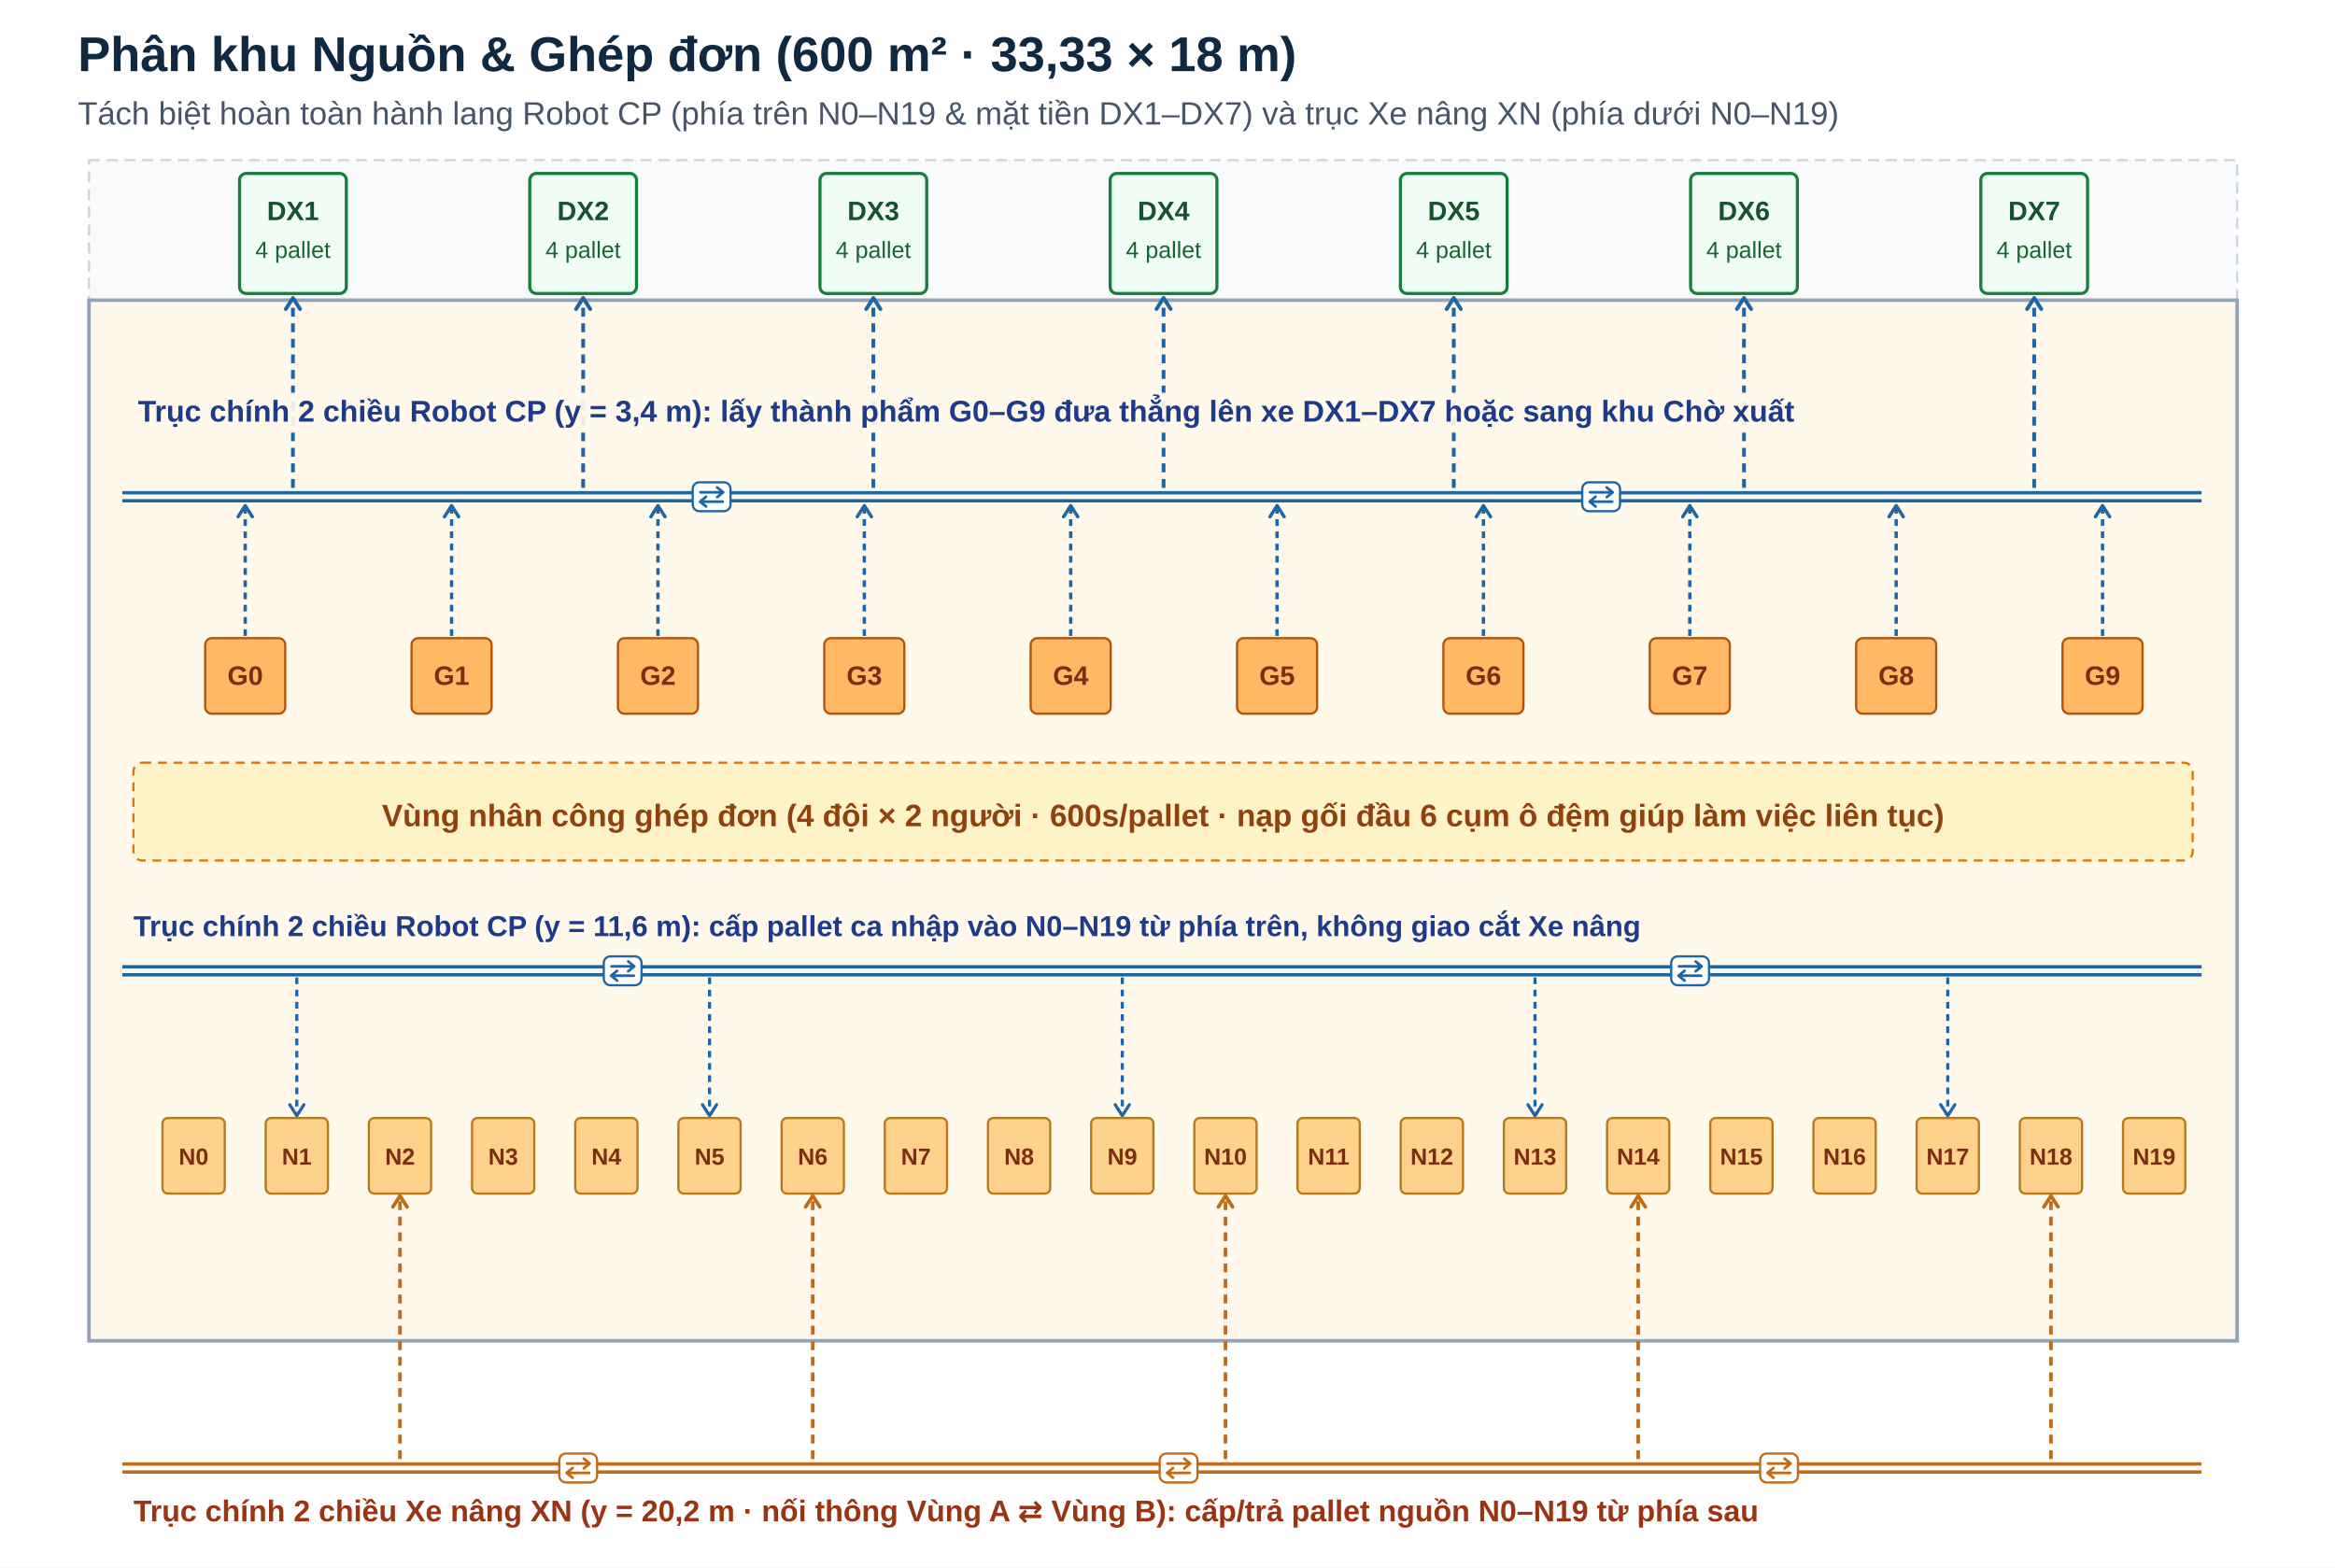
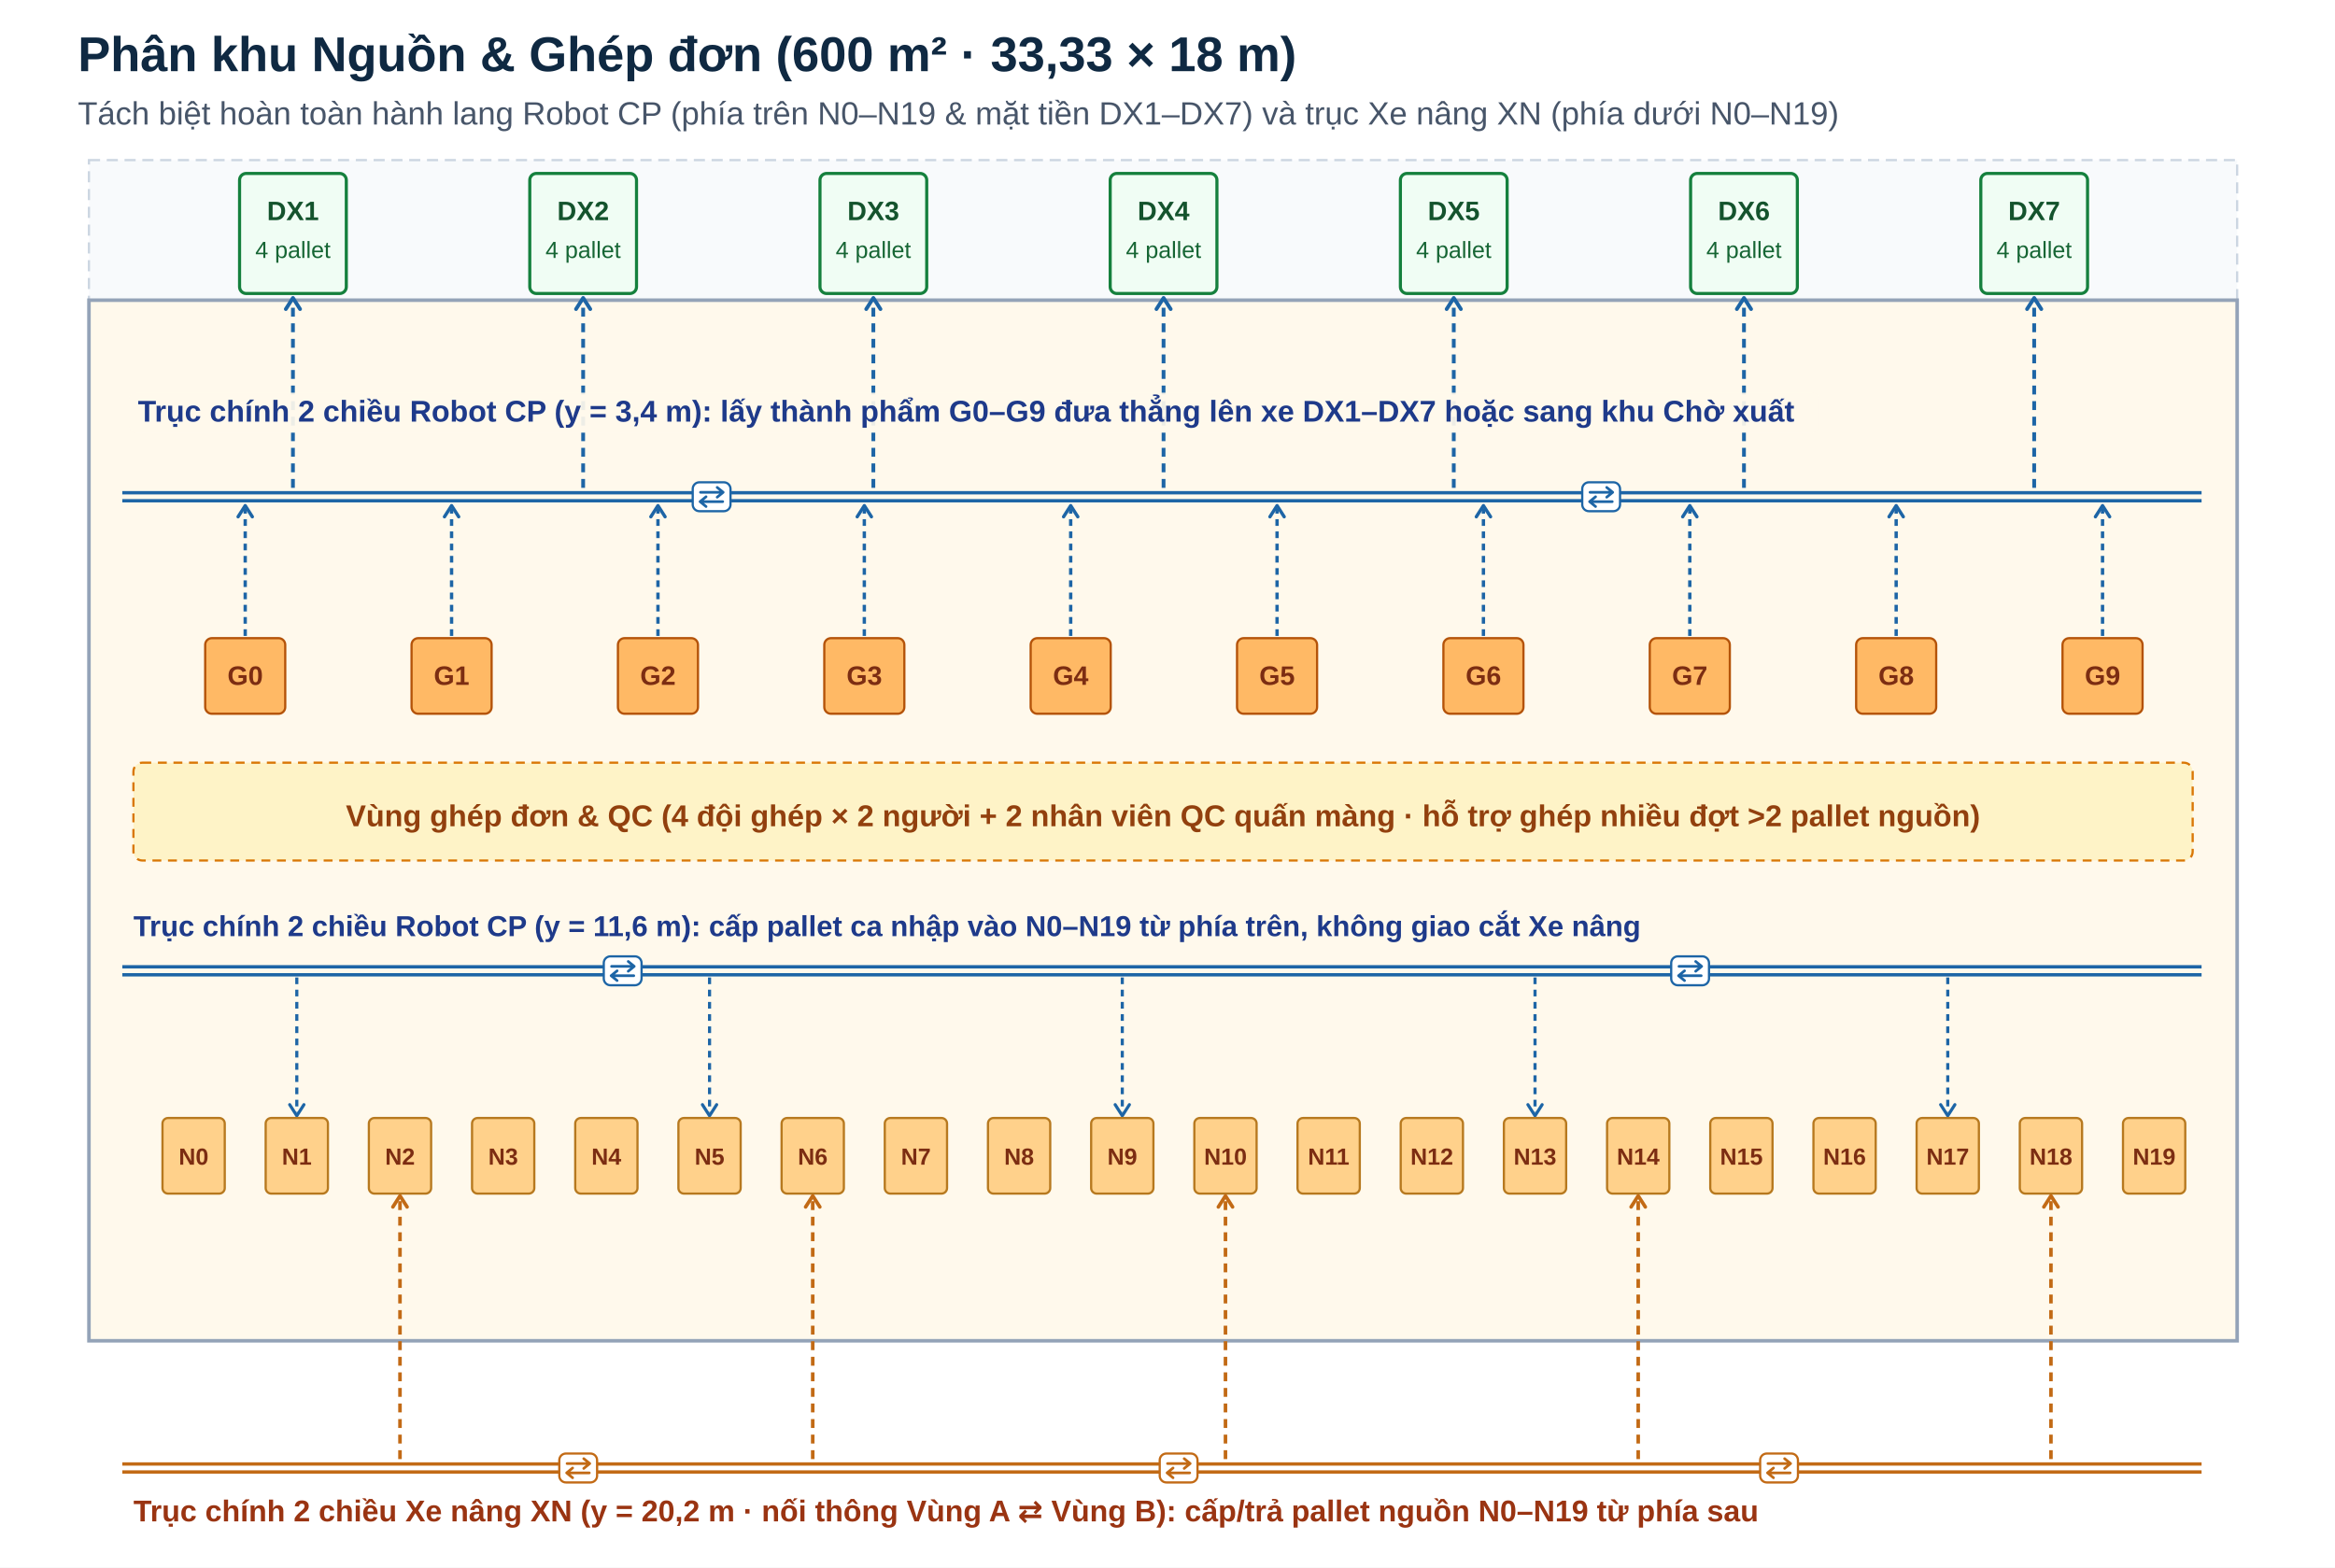
<svg xmlns="http://www.w3.org/2000/svg" width="1050" height="705" viewBox="0 0 1050 705">
  <rect width="100%" height="100%" fill="#ffffff" />
  <text x="35" y="32" font-family="Arial, sans-serif" font-size="22" font-weight="bold" fill="#0f2942">Phân khu Nguồn &amp; Ghép đơn (600 m² · 33,33 × 18 m)</text>
  <text x="35" y="56" font-family="Arial, sans-serif" font-size="14.5" fill="#475569">Tách biệt hoàn toàn hành lang Robot CP (phía trên N0–N19 &amp; mặt tiền DX1–DX7) và trục Xe nâng XN (phía dưới N0–N19)</text>
  <rect x="40" y="72" width="966" height="63" fill="#f8fafc" stroke="#cbd5e1" stroke-dasharray="5 3" />
  <rect x="40" y="135" width="966" height="468" fill="#fff9ec" stroke="#94a3b8" stroke-width="1.6" />
  <rect x="107.727" y="78" width="48" height="54" fill="#f0fdf4" stroke="#15803d" stroke-width="1.4" rx="3" />
  <text x="131.727" y="99" font-family="Arial, sans-serif" font-size="12" text-anchor="middle" font-weight="bold" fill="#14532d">DX1</text>
  <text x="131.727" y="116" font-family="Arial, sans-serif" font-size="10.5" text-anchor="middle" fill="#166534">4 pallet</text>
  <path d="M131.727 219.4L131.727 135.5" stroke="#1d65a6" stroke-width="1.7" fill="none" stroke-dasharray="4 3" />
  <path d="M128.527 139 L131.727 134 L134.927 139" stroke="#1d65a6" stroke-width="1.7" fill="none" stroke-linecap="round" stroke-linejoin="round" />
  <rect x="238.227" y="78" width="48" height="54" fill="#f0fdf4" stroke="#15803d" stroke-width="1.4" rx="3" />
  <text x="262.227" y="99" font-family="Arial, sans-serif" font-size="12" text-anchor="middle" font-weight="bold" fill="#14532d">DX2</text>
  <text x="262.227" y="116" font-family="Arial, sans-serif" font-size="10.5" text-anchor="middle" fill="#166534">4 pallet</text>
  <path d="M262.227 219.4L262.227 135.5" stroke="#1d65a6" stroke-width="1.7" fill="none" stroke-dasharray="4 3" />
  <path d="M259.027 139 L262.227 134 L265.427 139" stroke="#1d65a6" stroke-width="1.7" fill="none" stroke-linecap="round" stroke-linejoin="round" />
  <rect x="368.727" y="78" width="48" height="54" fill="#f0fdf4" stroke="#15803d" stroke-width="1.4" rx="3" />
  <text x="392.727" y="99" font-family="Arial, sans-serif" font-size="12" text-anchor="middle" font-weight="bold" fill="#14532d">DX3</text>
  <text x="392.727" y="116" font-family="Arial, sans-serif" font-size="10.5" text-anchor="middle" fill="#166534">4 pallet</text>
  <path d="M392.727 219.4L392.727 135.5" stroke="#1d65a6" stroke-width="1.7" fill="none" stroke-dasharray="4 3" />
  <path d="M389.527 139 L392.727 134 L395.927 139" stroke="#1d65a6" stroke-width="1.7" fill="none" stroke-linecap="round" stroke-linejoin="round" />
  <rect x="499.227" y="78" width="48" height="54" fill="#f0fdf4" stroke="#15803d" stroke-width="1.4" rx="3" />
  <text x="523.227" y="99" font-family="Arial, sans-serif" font-size="12" text-anchor="middle" font-weight="bold" fill="#14532d">DX4</text>
  <text x="523.227" y="116" font-family="Arial, sans-serif" font-size="10.5" text-anchor="middle" fill="#166534">4 pallet</text>
  <path d="M523.227 219.4L523.227 135.5" stroke="#1d65a6" stroke-width="1.7" fill="none" stroke-dasharray="4 3" />
  <path d="M520.027 139 L523.227 134 L526.427 139" stroke="#1d65a6" stroke-width="1.7" fill="none" stroke-linecap="round" stroke-linejoin="round" />
  <rect x="629.727" y="78" width="48" height="54" fill="#f0fdf4" stroke="#15803d" stroke-width="1.4" rx="3" />
  <text x="653.727" y="99" font-family="Arial, sans-serif" font-size="12" text-anchor="middle" font-weight="bold" fill="#14532d">DX5</text>
  <text x="653.727" y="116" font-family="Arial, sans-serif" font-size="10.5" text-anchor="middle" fill="#166534">4 pallet</text>
  <path d="M653.727 219.4L653.727 135.5" stroke="#1d65a6" stroke-width="1.7" fill="none" stroke-dasharray="4 3" />
  <path d="M650.527 139 L653.727 134 L656.927 139" stroke="#1d65a6" stroke-width="1.7" fill="none" stroke-linecap="round" stroke-linejoin="round" />
  <rect x="760.227" y="78" width="48" height="54" fill="#f0fdf4" stroke="#15803d" stroke-width="1.4" rx="3" />
  <text x="784.227" y="99" font-family="Arial, sans-serif" font-size="12" text-anchor="middle" font-weight="bold" fill="#14532d">DX6</text>
  <text x="784.227" y="116" font-family="Arial, sans-serif" font-size="10.5" text-anchor="middle" fill="#166534">4 pallet</text>
  <path d="M784.227 219.4L784.227 135.5" stroke="#1d65a6" stroke-width="1.7" fill="none" stroke-dasharray="4 3" />
  <path d="M781.027 139 L784.227 134 L787.427 139" stroke="#1d65a6" stroke-width="1.7" fill="none" stroke-linecap="round" stroke-linejoin="round" />
  <rect x="890.727" y="78" width="48" height="54" fill="#f0fdf4" stroke="#15803d" stroke-width="1.4" rx="3" />
  <text x="914.727" y="99" font-family="Arial, sans-serif" font-size="12" text-anchor="middle" font-weight="bold" fill="#14532d">DX7</text>
  <text x="914.727" y="116" font-family="Arial, sans-serif" font-size="10.5" text-anchor="middle" fill="#166534">4 pallet</text>
  <path d="M914.727 219.4L914.727 135.5" stroke="#1d65a6" stroke-width="1.7" fill="none" stroke-dasharray="4 3" />
  <path d="M911.527 139 L914.727 134 L917.927 139" stroke="#1d65a6" stroke-width="1.7" fill="none" stroke-linecap="round" stroke-linejoin="round" />
  <path d="M55 221.6L990 221.6" stroke="#1d65a6" stroke-width="1.5" fill="none" />
  <path d="M55 225.2L990 225.2" stroke="#1d65a6" stroke-width="1.5" fill="none" />
  <rect x="311.5" y="216.9" width="17" height="13" rx="3" fill="#ffffff" stroke="#1d65a6" stroke-width="1" />
  <path d="M315 221.4 L325 221.4 M322.5 219.2 L325.2 221.4 L322.5 223.6 M325 225.6 L315 225.6 M317.5 223.4 L314.8 225.6 L317.5 227.8" stroke="#1d65a6" stroke-width="1.2" fill="none" stroke-linecap="round" stroke-linejoin="round" />
  <rect x="711.5" y="216.9" width="17" height="13" rx="3" fill="#ffffff" stroke="#1d65a6" stroke-width="1" />
  <path d="M715 221.4 L725 221.4 M722.5 219.2 L725.2 221.4 L722.5 223.6 M725 225.6 L715 225.6 M717.5 223.4 L714.8 225.6 L717.5 227.8" stroke="#1d65a6" stroke-width="1.2" fill="none" stroke-linecap="round" stroke-linejoin="round" />
  <rect x="58" y="176.6" width="760" height="18" rx="3" fill="#fff9ec" opacity="0.92" />
  <text x="62" y="189.6" font-family="Arial, sans-serif" font-size="13.5" font-weight="bold" fill="#1e3a8a">Trục chính 2 chiều Robot CP (y = 3,4 m): lấy thành phẩm G0–G9 đưa thẳng lên xe DX1–DX7 hoặc sang khu Chờ xuất</text>
  <path d="M110.267 286L110.267 228.9" stroke="#1d65a6" stroke-width="1.5" fill="none" stroke-dasharray="3 2.5" />
  <path d="M107.067 232.4 L110.267 227.4 L113.467 232.4" stroke="#1d65a6" stroke-width="1.5" fill="none" stroke-linecap="round" stroke-linejoin="round" />
  <rect x="92.267" y="287" width="36" height="34" fill="#ffb965" stroke="#b45309" rx="3" />
  <text x="110.267" y="308" font-family="Arial, sans-serif" font-size="12" text-anchor="middle" font-weight="bold" fill="#7c2d12">G0</text>
  <path d="M203.067 286L203.067 228.9" stroke="#1d65a6" stroke-width="1.5" fill="none" stroke-dasharray="3 2.5" />
  <path d="M199.867 232.4 L203.067 227.4 L206.267 232.4" stroke="#1d65a6" stroke-width="1.5" fill="none" stroke-linecap="round" stroke-linejoin="round" />
  <rect x="185.067" y="287" width="36" height="34" fill="#ffb965" stroke="#b45309" rx="3" />
  <text x="203.067" y="308" font-family="Arial, sans-serif" font-size="12" text-anchor="middle" font-weight="bold" fill="#7c2d12">G1</text>
  <path d="M295.867 286L295.867 228.9" stroke="#1d65a6" stroke-width="1.5" fill="none" stroke-dasharray="3 2.5" />
  <path d="M292.667 232.4 L295.867 227.4 L299.067 232.4" stroke="#1d65a6" stroke-width="1.5" fill="none" stroke-linecap="round" stroke-linejoin="round" />
  <rect x="277.867" y="287" width="36" height="34" fill="#ffb965" stroke="#b45309" rx="3" />
  <text x="295.867" y="308" font-family="Arial, sans-serif" font-size="12" text-anchor="middle" font-weight="bold" fill="#7c2d12">G2</text>
  <path d="M388.667 286L388.667 228.9" stroke="#1d65a6" stroke-width="1.5" fill="none" stroke-dasharray="3 2.5" />
  <path d="M385.467 232.4 L388.667 227.4 L391.867 232.4" stroke="#1d65a6" stroke-width="1.5" fill="none" stroke-linecap="round" stroke-linejoin="round" />
  <rect x="370.667" y="287" width="36" height="34" fill="#ffb965" stroke="#b45309" rx="3" />
  <text x="388.667" y="308" font-family="Arial, sans-serif" font-size="12" text-anchor="middle" font-weight="bold" fill="#7c2d12">G3</text>
  <path d="M481.467 286L481.467 228.9" stroke="#1d65a6" stroke-width="1.5" fill="none" stroke-dasharray="3 2.5" />
  <path d="M478.267 232.4 L481.467 227.4 L484.667 232.4" stroke="#1d65a6" stroke-width="1.5" fill="none" stroke-linecap="round" stroke-linejoin="round" />
  <rect x="463.467" y="287" width="36" height="34" fill="#ffb965" stroke="#b45309" rx="3" />
  <text x="481.467" y="308" font-family="Arial, sans-serif" font-size="12" text-anchor="middle" font-weight="bold" fill="#7c2d12">G4</text>
  <path d="M574.267 286L574.267 228.9" stroke="#1d65a6" stroke-width="1.5" fill="none" stroke-dasharray="3 2.5" />
  <path d="M571.067 232.4 L574.267 227.4 L577.467 232.4" stroke="#1d65a6" stroke-width="1.5" fill="none" stroke-linecap="round" stroke-linejoin="round" />
  <rect x="556.267" y="287" width="36" height="34" fill="#ffb965" stroke="#b45309" rx="3" />
  <text x="574.267" y="308" font-family="Arial, sans-serif" font-size="12" text-anchor="middle" font-weight="bold" fill="#7c2d12">G5</text>
  <path d="M667.067 286L667.067 228.9" stroke="#1d65a6" stroke-width="1.5" fill="none" stroke-dasharray="3 2.5" />
  <path d="M663.867 232.4 L667.067 227.4 L670.267 232.4" stroke="#1d65a6" stroke-width="1.5" fill="none" stroke-linecap="round" stroke-linejoin="round" />
  <rect x="649.067" y="287" width="36" height="34" fill="#ffb965" stroke="#b45309" rx="3" />
  <text x="667.067" y="308" font-family="Arial, sans-serif" font-size="12" text-anchor="middle" font-weight="bold" fill="#7c2d12">G6</text>
  <path d="M759.867 286L759.867 228.9" stroke="#1d65a6" stroke-width="1.5" fill="none" stroke-dasharray="3 2.5" />
  <path d="M756.667 232.4 L759.867 227.4 L763.067 232.4" stroke="#1d65a6" stroke-width="1.5" fill="none" stroke-linecap="round" stroke-linejoin="round" />
  <rect x="741.867" y="287" width="36" height="34" fill="#ffb965" stroke="#b45309" rx="3" />
  <text x="759.867" y="308" font-family="Arial, sans-serif" font-size="12" text-anchor="middle" font-weight="bold" fill="#7c2d12">G7</text>
  <path d="M852.667 286L852.667 228.9" stroke="#1d65a6" stroke-width="1.5" fill="none" stroke-dasharray="3 2.5" />
  <path d="M849.467 232.4 L852.667 227.4 L855.867 232.4" stroke="#1d65a6" stroke-width="1.5" fill="none" stroke-linecap="round" stroke-linejoin="round" />
  <rect x="834.667" y="287" width="36" height="34" fill="#ffb965" stroke="#b45309" rx="3" />
  <text x="852.667" y="308" font-family="Arial, sans-serif" font-size="12" text-anchor="middle" font-weight="bold" fill="#7c2d12">G8</text>
  <path d="M945.467 286L945.467 228.9" stroke="#1d65a6" stroke-width="1.5" fill="none" stroke-dasharray="3 2.5" />
  <path d="M942.267 232.4 L945.467 227.4 L948.667 232.4" stroke="#1d65a6" stroke-width="1.5" fill="none" stroke-linecap="round" stroke-linejoin="round" />
  <rect x="927.467" y="287" width="36" height="34" fill="#ffb965" stroke="#b45309" rx="3" />
  <text x="945.467" y="308" font-family="Arial, sans-serif" font-size="12" text-anchor="middle" font-weight="bold" fill="#7c2d12">G9</text>
  <rect x="60" y="343" width="926" height="44" fill="#fef3c7" stroke="#d97706" stroke-dasharray="4 3" rx="4" />
-   <text x="523" y="371.6" font-family="Arial, sans-serif" font-size="14" text-anchor="middle" font-weight="bold" fill="#92400e">Vùng nhân công ghép đơn (4 đội × 2 người · 600s/pallet · nạp gối đầu 6 cụm ô đệm giúp làm việc liên tục)</text>
+   <text x="523" y="371.6" font-family="Arial, sans-serif" font-size="13.6" text-anchor="middle" font-weight="bold" fill="#92400e">Vùng ghép đơn &amp; QC (4 đội ghép × 2 người + 2 nhân viên QC quấn màng · hỗ trợ ghép nhiều đợt &gt;2 pallet nguồn)</text>
  <path d="M55 434.8L990 434.8" stroke="#1d65a6" stroke-width="1.5" fill="none" />
  <path d="M55 438.4L990 438.4" stroke="#1d65a6" stroke-width="1.5" fill="none" />
  <rect x="271.5" y="430.1" width="17" height="13" rx="3" fill="#ffffff" stroke="#1d65a6" stroke-width="1" />
  <path d="M275 434.6 L285 434.6 M282.5 432.4 L285.2 434.6 L282.5 436.8 M285 438.8 L275 438.8 M277.5 436.6 L274.8 438.8 L277.5 441" stroke="#1d65a6" stroke-width="1.2" fill="none" stroke-linecap="round" stroke-linejoin="round" />
  <rect x="751.5" y="430.1" width="17" height="13" rx="3" fill="#ffffff" stroke="#1d65a6" stroke-width="1" />
  <path d="M755 434.6 L765 434.6 M762.5 432.4 L765.2 434.6 L762.5 436.8 M765 438.8 L755 438.8 M757.5 436.6 L754.8 438.8 L757.5 441" stroke="#1d65a6" stroke-width="1.2" fill="none" stroke-linecap="round" stroke-linejoin="round" />
  <text x="60" y="421" font-family="Arial, sans-serif" font-size="13" font-weight="bold" fill="#1e3a8a">Trục chính 2 chiều Robot CP (y = 11,6 m): cấp pallet ca nhập vào N0–N19 từ phía trên, không giao cắt Xe nâng</text>
  <rect x="73.067" y="502.8" width="28" height="34" fill="#ffd18b" stroke="#b7791f" rx="2.5" />
  <text x="87.067" y="523.8" font-family="Arial, sans-serif" font-size="10.5" text-anchor="middle" font-weight="bold" fill="#7c2d12">N0</text>
  <path d="M133.467 439.6L133.467 500.3" stroke="#1d65a6" stroke-width="1.4" fill="none" stroke-dasharray="3 2.5" />
  <path d="M130.267 496.8 L133.467 501.8 L136.667 496.8" stroke="#1d65a6" stroke-width="1.4" fill="none" stroke-linecap="round" stroke-linejoin="round" />
  <rect x="119.467" y="502.8" width="28" height="34" fill="#ffd18b" stroke="#b7791f" rx="2.5" />
  <text x="133.467" y="523.8" font-family="Arial, sans-serif" font-size="10.5" text-anchor="middle" font-weight="bold" fill="#7c2d12">N1</text>
  <rect x="165.867" y="502.8" width="28" height="34" fill="#ffd18b" stroke="#b7791f" rx="2.5" />
  <text x="179.867" y="523.8" font-family="Arial, sans-serif" font-size="10.5" text-anchor="middle" font-weight="bold" fill="#7c2d12">N2</text>
  <path d="M179.867 656.2L179.867 539.3" stroke="#c26a15" stroke-width="1.6" fill="none" stroke-dasharray="4 3" />
  <path d="M176.667 542.8 L179.867 537.8 L183.067 542.8" stroke="#c26a15" stroke-width="1.6" fill="none" stroke-linecap="round" stroke-linejoin="round" />
  <rect x="212.267" y="502.8" width="28" height="34" fill="#ffd18b" stroke="#b7791f" rx="2.5" />
  <text x="226.267" y="523.8" font-family="Arial, sans-serif" font-size="10.5" text-anchor="middle" font-weight="bold" fill="#7c2d12">N3</text>
  <rect x="258.667" y="502.8" width="28" height="34" fill="#ffd18b" stroke="#b7791f" rx="2.5" />
  <text x="272.667" y="523.8" font-family="Arial, sans-serif" font-size="10.5" text-anchor="middle" font-weight="bold" fill="#7c2d12">N4</text>
  <path d="M319.067 439.6L319.067 500.3" stroke="#1d65a6" stroke-width="1.4" fill="none" stroke-dasharray="3 2.5" />
  <path d="M315.867 496.8 L319.067 501.8 L322.267 496.8" stroke="#1d65a6" stroke-width="1.4" fill="none" stroke-linecap="round" stroke-linejoin="round" />
  <rect x="305.067" y="502.8" width="28" height="34" fill="#ffd18b" stroke="#b7791f" rx="2.5" />
  <text x="319.067" y="523.8" font-family="Arial, sans-serif" font-size="10.5" text-anchor="middle" font-weight="bold" fill="#7c2d12">N5</text>
  <rect x="351.467" y="502.8" width="28" height="34" fill="#ffd18b" stroke="#b7791f" rx="2.5" />
  <text x="365.467" y="523.8" font-family="Arial, sans-serif" font-size="10.5" text-anchor="middle" font-weight="bold" fill="#7c2d12">N6</text>
  <path d="M365.467 656.2L365.467 539.3" stroke="#c26a15" stroke-width="1.6" fill="none" stroke-dasharray="4 3" />
  <path d="M362.267 542.8 L365.467 537.8 L368.667 542.8" stroke="#c26a15" stroke-width="1.6" fill="none" stroke-linecap="round" stroke-linejoin="round" />
  <rect x="397.867" y="502.8" width="28" height="34" fill="#ffd18b" stroke="#b7791f" rx="2.5" />
  <text x="411.867" y="523.8" font-family="Arial, sans-serif" font-size="10.5" text-anchor="middle" font-weight="bold" fill="#7c2d12">N7</text>
  <rect x="444.267" y="502.8" width="28" height="34" fill="#ffd18b" stroke="#b7791f" rx="2.5" />
  <text x="458.267" y="523.8" font-family="Arial, sans-serif" font-size="10.5" text-anchor="middle" font-weight="bold" fill="#7c2d12">N8</text>
  <path d="M504.667 439.6L504.667 500.3" stroke="#1d65a6" stroke-width="1.4" fill="none" stroke-dasharray="3 2.5" />
  <path d="M501.467 496.8 L504.667 501.8 L507.867 496.8" stroke="#1d65a6" stroke-width="1.4" fill="none" stroke-linecap="round" stroke-linejoin="round" />
  <rect x="490.667" y="502.8" width="28" height="34" fill="#ffd18b" stroke="#b7791f" rx="2.5" />
  <text x="504.667" y="523.8" font-family="Arial, sans-serif" font-size="10.5" text-anchor="middle" font-weight="bold" fill="#7c2d12">N9</text>
  <rect x="537.067" y="502.8" width="28" height="34" fill="#ffd18b" stroke="#b7791f" rx="2.5" />
  <text x="551.067" y="523.8" font-family="Arial, sans-serif" font-size="10.5" text-anchor="middle" font-weight="bold" fill="#7c2d12">N10</text>
  <path d="M551.067 656.2L551.067 539.3" stroke="#c26a15" stroke-width="1.6" fill="none" stroke-dasharray="4 3" />
  <path d="M547.867 542.8 L551.067 537.8 L554.267 542.8" stroke="#c26a15" stroke-width="1.6" fill="none" stroke-linecap="round" stroke-linejoin="round" />
  <rect x="583.467" y="502.8" width="28" height="34" fill="#ffd18b" stroke="#b7791f" rx="2.5" />
  <text x="597.467" y="523.8" font-family="Arial, sans-serif" font-size="10.5" text-anchor="middle" font-weight="bold" fill="#7c2d12">N11</text>
  <rect x="629.867" y="502.8" width="28" height="34" fill="#ffd18b" stroke="#b7791f" rx="2.5" />
  <text x="643.867" y="523.8" font-family="Arial, sans-serif" font-size="10.5" text-anchor="middle" font-weight="bold" fill="#7c2d12">N12</text>
  <path d="M690.267 439.6L690.267 500.3" stroke="#1d65a6" stroke-width="1.4" fill="none" stroke-dasharray="3 2.5" />
  <path d="M687.067 496.8 L690.267 501.8 L693.467 496.8" stroke="#1d65a6" stroke-width="1.4" fill="none" stroke-linecap="round" stroke-linejoin="round" />
  <rect x="676.267" y="502.8" width="28" height="34" fill="#ffd18b" stroke="#b7791f" rx="2.5" />
  <text x="690.267" y="523.8" font-family="Arial, sans-serif" font-size="10.5" text-anchor="middle" font-weight="bold" fill="#7c2d12">N13</text>
  <rect x="722.667" y="502.8" width="28" height="34" fill="#ffd18b" stroke="#b7791f" rx="2.5" />
  <text x="736.667" y="523.8" font-family="Arial, sans-serif" font-size="10.5" text-anchor="middle" font-weight="bold" fill="#7c2d12">N14</text>
  <path d="M736.667 656.2L736.667 539.3" stroke="#c26a15" stroke-width="1.6" fill="none" stroke-dasharray="4 3" />
  <path d="M733.467 542.8 L736.667 537.8 L739.867 542.8" stroke="#c26a15" stroke-width="1.6" fill="none" stroke-linecap="round" stroke-linejoin="round" />
  <rect x="769.067" y="502.8" width="28" height="34" fill="#ffd18b" stroke="#b7791f" rx="2.5" />
  <text x="783.067" y="523.8" font-family="Arial, sans-serif" font-size="10.5" text-anchor="middle" font-weight="bold" fill="#7c2d12">N15</text>
  <rect x="815.467" y="502.8" width="28" height="34" fill="#ffd18b" stroke="#b7791f" rx="2.5" />
  <text x="829.467" y="523.8" font-family="Arial, sans-serif" font-size="10.5" text-anchor="middle" font-weight="bold" fill="#7c2d12">N16</text>
  <path d="M875.867 439.6L875.867 500.3" stroke="#1d65a6" stroke-width="1.4" fill="none" stroke-dasharray="3 2.5" />
  <path d="M872.667 496.8 L875.867 501.8 L879.067 496.8" stroke="#1d65a6" stroke-width="1.4" fill="none" stroke-linecap="round" stroke-linejoin="round" />
  <rect x="861.867" y="502.8" width="28" height="34" fill="#ffd18b" stroke="#b7791f" rx="2.5" />
  <text x="875.867" y="523.8" font-family="Arial, sans-serif" font-size="10.5" text-anchor="middle" font-weight="bold" fill="#7c2d12">N17</text>
  <rect x="908.267" y="502.8" width="28" height="34" fill="#ffd18b" stroke="#b7791f" rx="2.5" />
  <text x="922.267" y="523.8" font-family="Arial, sans-serif" font-size="10.5" text-anchor="middle" font-weight="bold" fill="#7c2d12">N18</text>
  <path d="M922.267 656.2L922.267 539.3" stroke="#c26a15" stroke-width="1.6" fill="none" stroke-dasharray="4 3" />
  <path d="M919.067 542.8 L922.267 537.8 L925.467 542.8" stroke="#c26a15" stroke-width="1.6" fill="none" stroke-linecap="round" stroke-linejoin="round" />
  <rect x="954.667" y="502.8" width="28" height="34" fill="#ffd18b" stroke="#b7791f" rx="2.5" />
  <text x="968.667" y="523.8" font-family="Arial, sans-serif" font-size="10.5" text-anchor="middle" font-weight="bold" fill="#7c2d12">N19</text>
  <path d="M55 658.4L990 658.4" stroke="#c26a15" stroke-width="1.5" fill="none" />
  <path d="M55 662L990 662" stroke="#c26a15" stroke-width="1.5" fill="none" />
  <rect x="251.5" y="653.7" width="17" height="13" rx="3" fill="#ffffff" stroke="#c26a15" stroke-width="1" />
  <path d="M255 658.2 L265 658.2 M262.5 656 L265.2 658.2 L262.5 660.4 M265 662.4 L255 662.4 M257.5 660.2 L254.8 662.4 L257.5 664.6" stroke="#c26a15" stroke-width="1.2" fill="none" stroke-linecap="round" stroke-linejoin="round" />
  <rect x="521.5" y="653.7" width="17" height="13" rx="3" fill="#ffffff" stroke="#c26a15" stroke-width="1" />
  <path d="M525 658.2 L535 658.2 M532.5 656 L535.2 658.2 L532.5 660.4 M535 662.4 L525 662.4 M527.5 660.2 L524.8 662.4 L527.5 664.6" stroke="#c26a15" stroke-width="1.2" fill="none" stroke-linecap="round" stroke-linejoin="round" />
  <rect x="791.5" y="653.7" width="17" height="13" rx="3" fill="#ffffff" stroke="#c26a15" stroke-width="1" />
  <path d="M795 658.2 L805 658.2 M802.5 656 L805.2 658.2 L802.5 660.4 M805 662.4 L795 662.4 M797.5 660.2 L794.8 662.4 L797.5 664.6" stroke="#c26a15" stroke-width="1.2" fill="none" stroke-linecap="round" stroke-linejoin="round" />
  <text x="60" y="684.2" font-family="Arial, sans-serif" font-size="13.5" font-weight="bold" fill="#9a3412">Trục chính 2 chiều Xe nâng XN (y = 20,2 m · nối thông Vùng A ⇄ Vùng B): cấp/trả pallet nguồn N0–N19 từ phía sau</text>
</svg>
